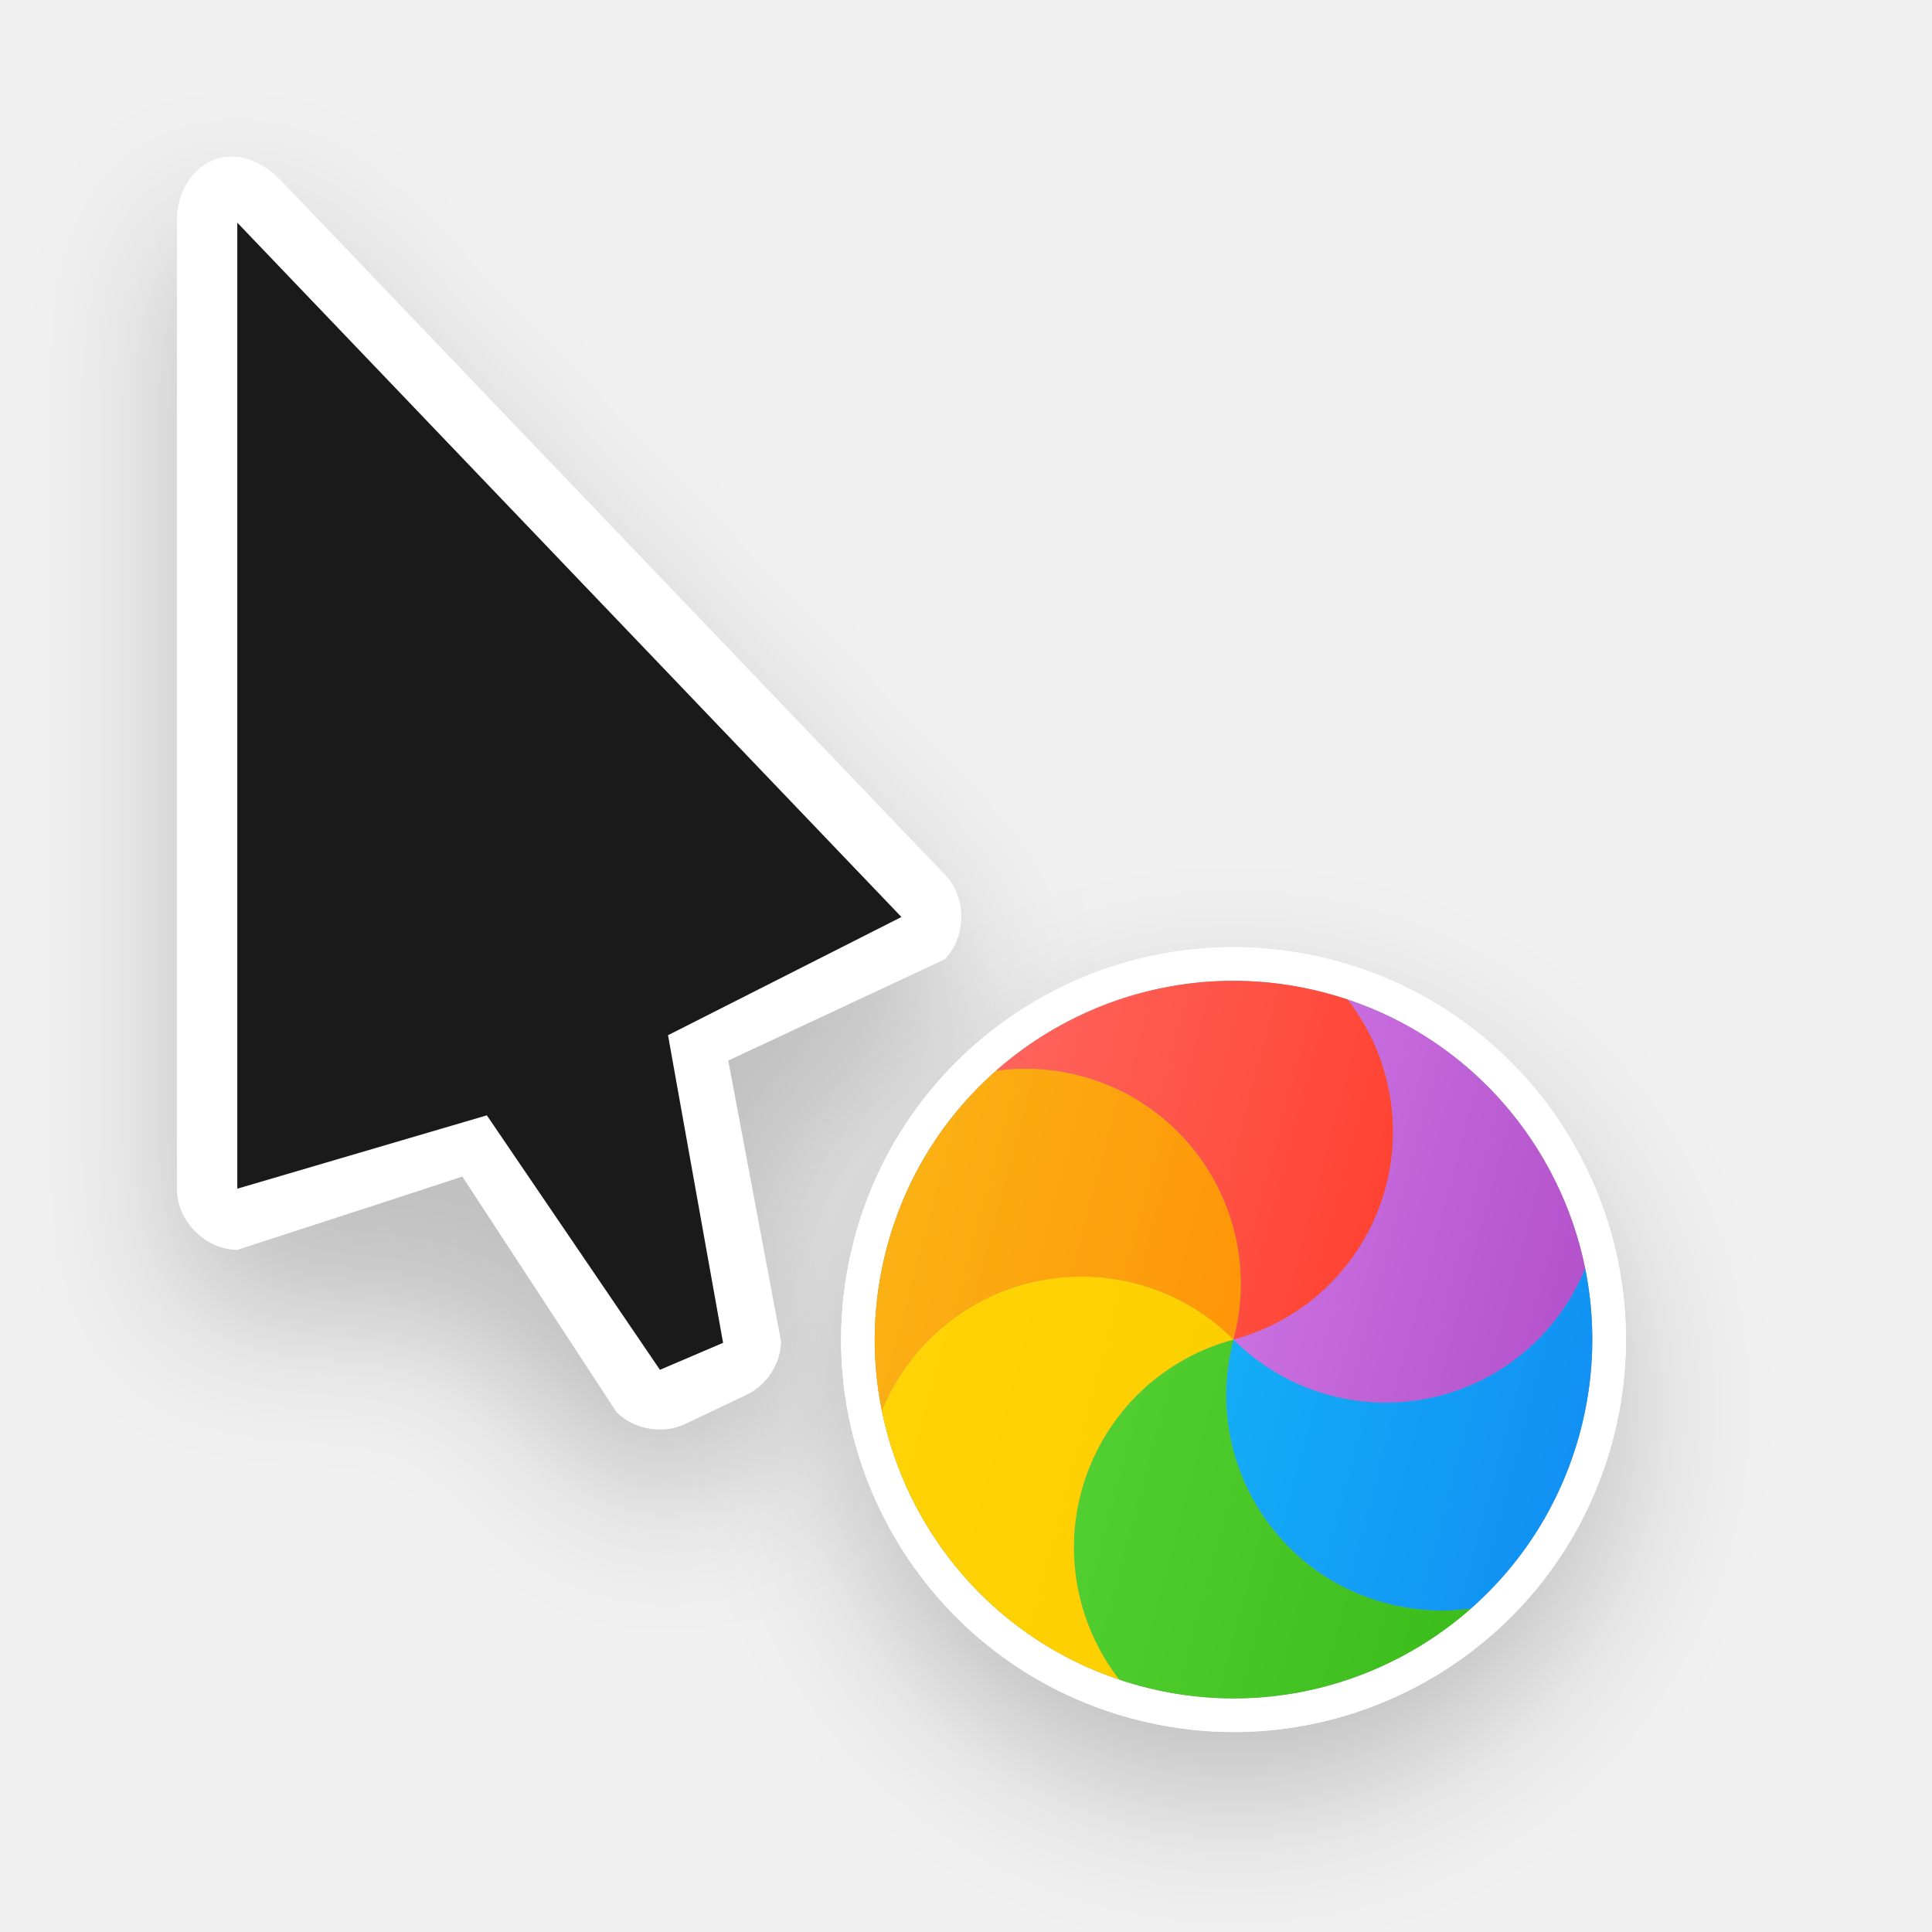
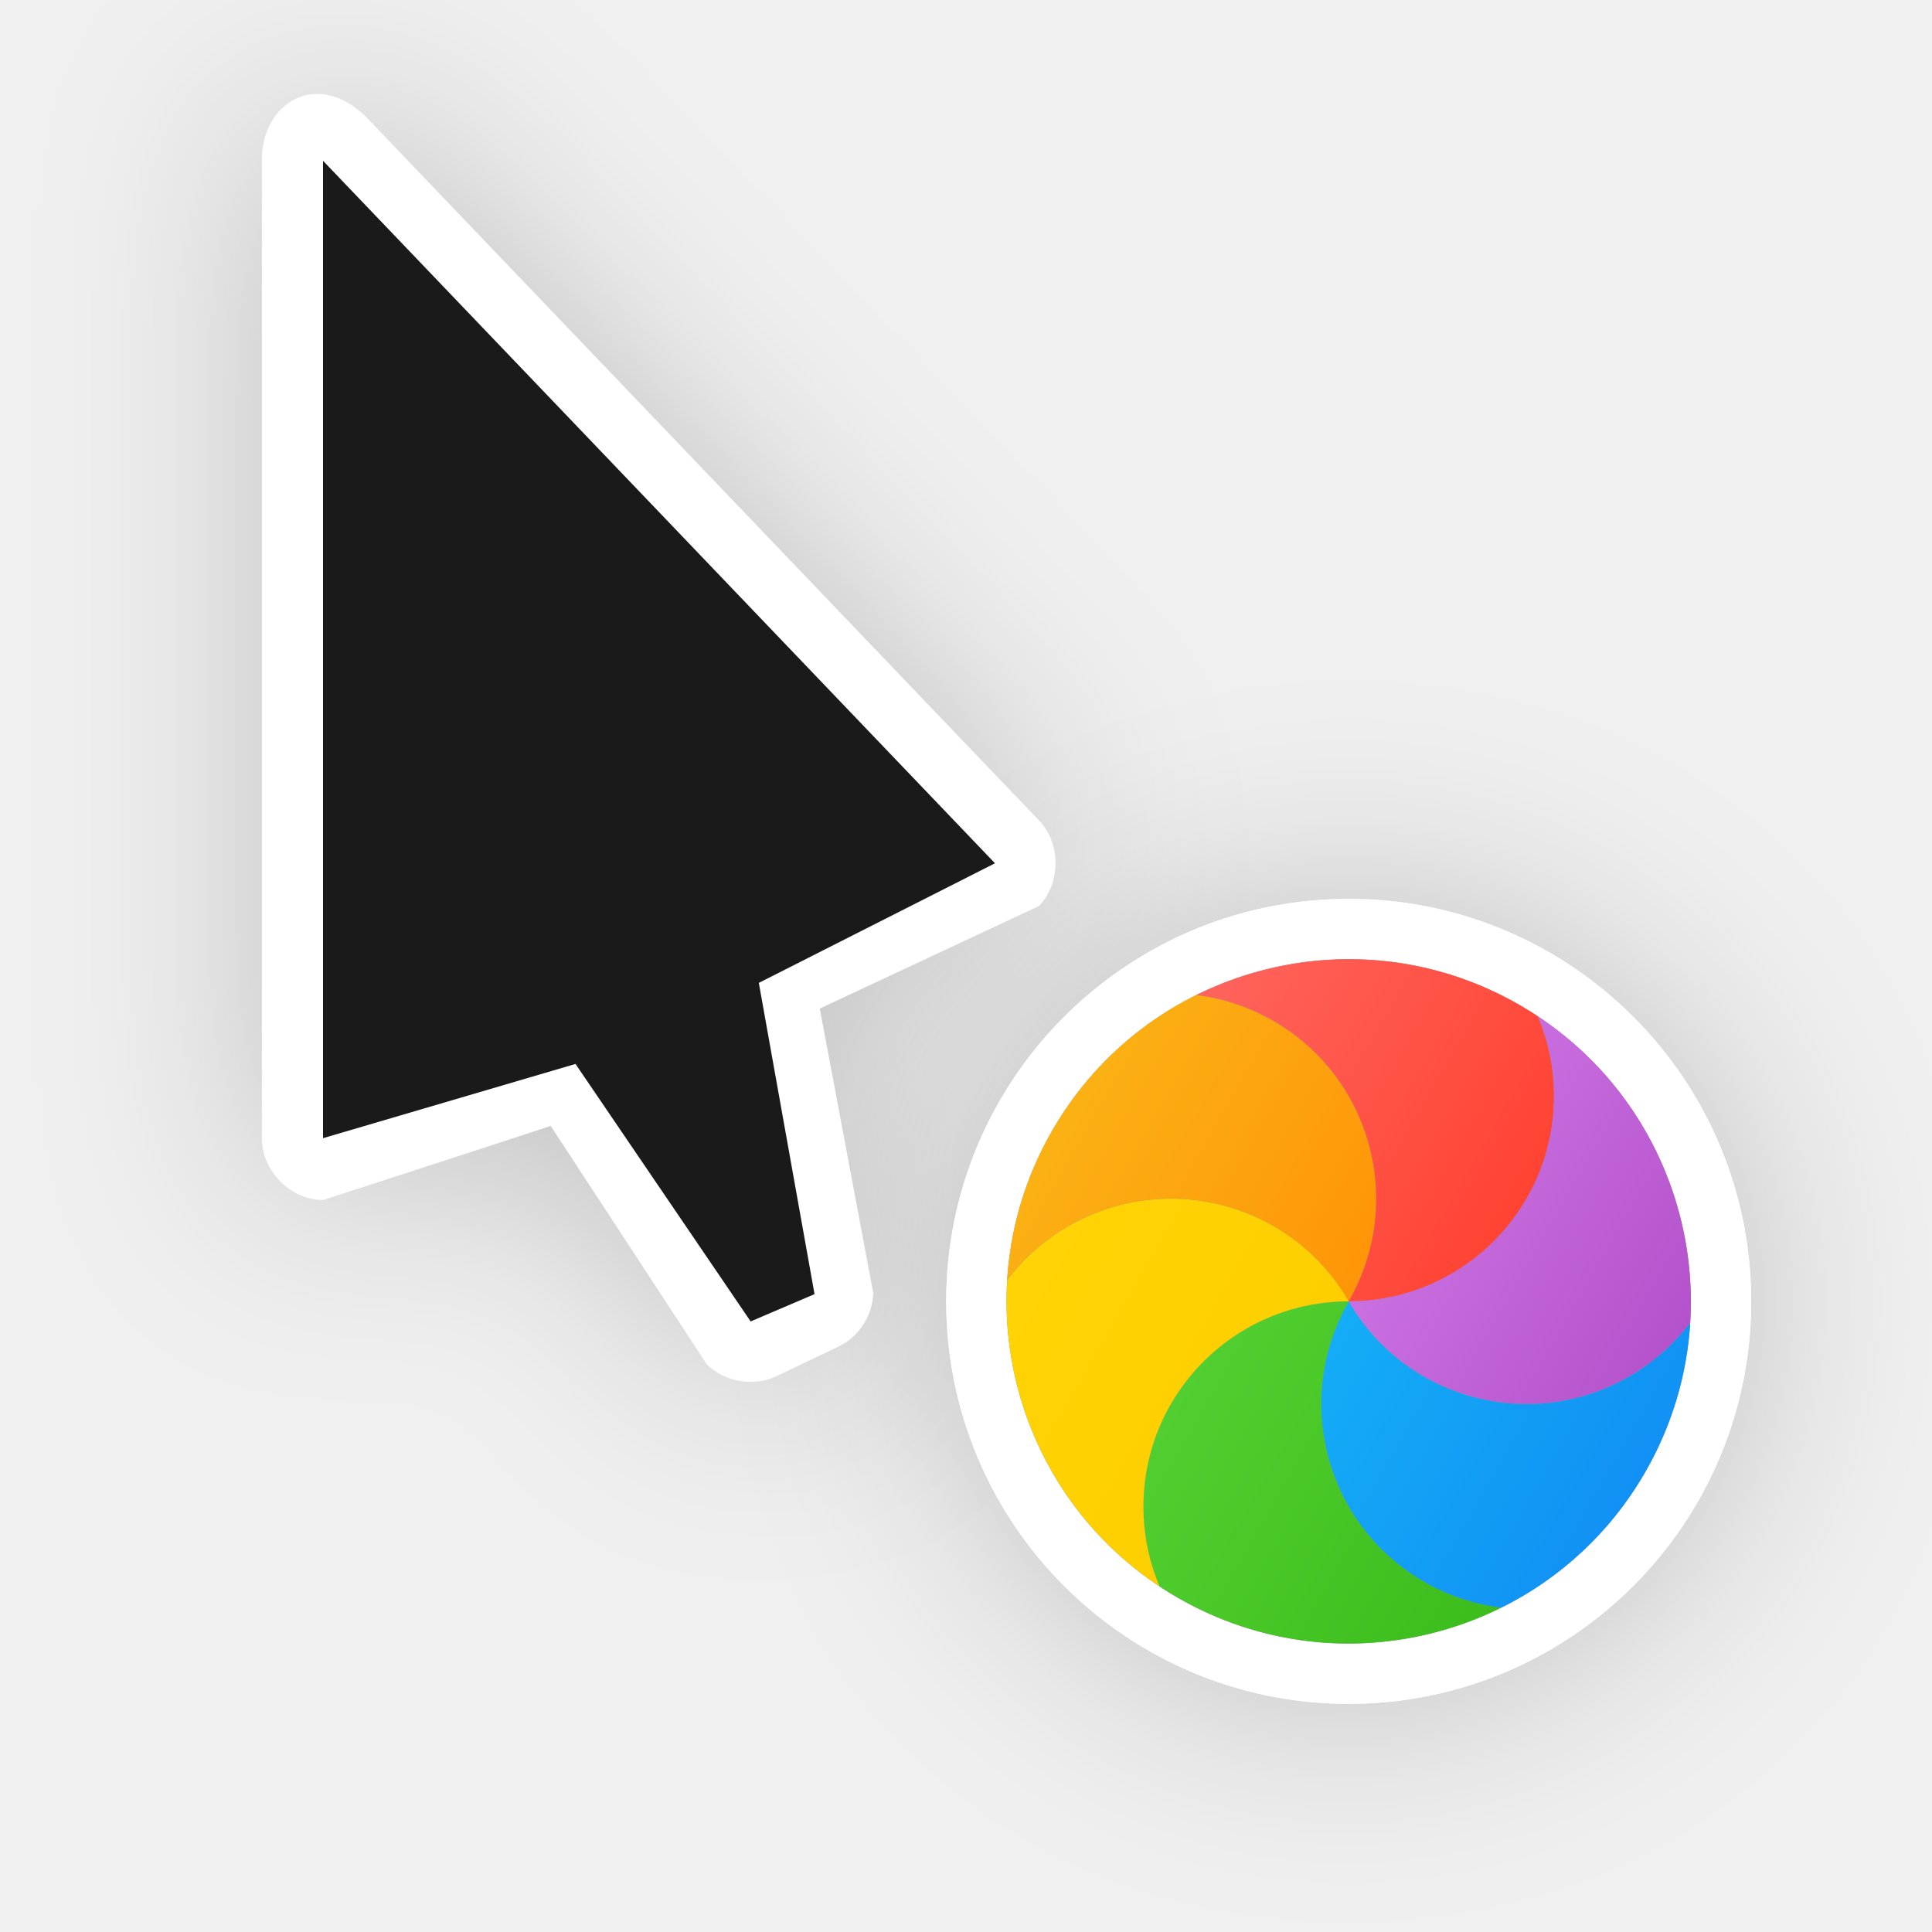
- <svg xmlns="http://www.w3.org/2000/svg" height="32" viewBox="0 0 32 32" width="32">
-   <linearGradient id="a" gradientTransform="matrix(1.028313 0 0 .9836115 343.323 796.7172)" gradientUnits="userSpaceOnUse" x1="17.871" x2="17.871" y1="7.669" y2="17.893">
-     <stop offset="0" stop-color="#fbb114" />
-     <stop offset="1" stop-color="#ff9508" />
+ <svg xmlns="http://www.w3.org/2000/svg" height="24" viewBox="0 0 24 24" width="24" version="1.1" id="svg82">
+   <defs id="defs86">
+     <filter style="color-interpolation-filters:sRGB" id="filter1719" x="-0.328" width="1.656" y="-0.202" height="1.404">
+       <feGaussianBlur stdDeviation="1.347" id="feGaussianBlur1721" />
+     </filter>
+     <filter style="color-interpolation-filters:sRGB" id="filter1723" x="-0.323" width="1.647" y="-0.323" height="1.647">
+       <feGaussianBlur stdDeviation="2.965" id="feGaussianBlur1725" />
+     </filter>
+   </defs>
+   <linearGradient id="a" gradientTransform="matrix(0.4579123,0,0,0.4380064,8.607332,9.250079)" gradientUnits="userSpaceOnUse" x1="17.871" x2="17.871" y1="7.669" y2="17.893">
+     <stop offset="0" stop-color="#fbb114" id="stop2" />
+     <stop offset="1" stop-color="#ff9508" id="stop4" />
  </linearGradient>
-   <linearGradient id="b" gradientTransform="matrix(.944652 0 0 1.070723 343.323 796.7172)" gradientUnits="userSpaceOnUse" x1="23.954" x2="23.954" y1="8.61" y2="19.256">
-     <stop offset="0" stop-color="#ff645d" />
-     <stop offset="1" stop-color="#ff4332" />
+   <linearGradient id="b" gradientTransform="matrix(0.4206575,0,0,0.4767976,8.607332,9.250079)" gradientUnits="userSpaceOnUse" x1="23.954" x2="23.954" y1="8.61" y2="19.256">
+     <stop offset="0" stop-color="#ff645d" id="stop7" />
+     <stop offset="1" stop-color="#ff4332" id="stop9" />
  </linearGradient>
-   <linearGradient id="c" gradientTransform="matrix(1.103708 0 0 .9164209 343.323 796.7172)" gradientUnits="userSpaceOnUse" x1="20.127" x2="20.127" y1="19.205" y2="29.033">
-     <stop offset="0" stop-color="#ca70e1" />
-     <stop offset="1" stop-color="#b452cb" />
+   <linearGradient id="c" gradientTransform="matrix(0.4914857,0,0,0.4080861,8.607332,9.250079)" gradientUnits="userSpaceOnUse" x1="20.127" x2="20.127" y1="19.205" y2="29.033">
+     <stop offset="0" stop-color="#ca70e1" id="stop12" />
+     <stop offset="1" stop-color="#b452cb" id="stop14" />
  </linearGradient>
-   <linearGradient id="d" gradientTransform="matrix(1.028313 0 0 .9836116 343.323 796.7172)" gradientUnits="userSpaceOnUse" x1="16.36" x2="16.36" y1="17.893" y2="28.118">
-     <stop offset="0" stop-color="#14adf6" />
-     <stop offset="1" stop-color="#1191f4" />
+   <linearGradient id="d" gradientTransform="matrix(0.4579123,0,0,0.4380064,8.607332,9.250079)" gradientUnits="userSpaceOnUse" x1="16.36" x2="16.36" y1="17.893" y2="28.118">
+     <stop offset="0" stop-color="#14adf6" id="stop17" />
+     <stop offset="1" stop-color="#1191f4" id="stop19" />
  </linearGradient>
-   <linearGradient id="e" gradientTransform="matrix(.944652 0 0 1.070723 343.323 796.7172)" gradientUnits="userSpaceOnUse" x1="13.308" x2="13.308" y1="13.619" y2="24.265">
-     <stop offset="0" stop-color="#52cf30" />
-     <stop offset="1" stop-color="#3bbd1c" />
+   <linearGradient id="e" gradientTransform="matrix(0.4206575,0,0,0.4767976,8.607332,9.250079)" gradientUnits="userSpaceOnUse" x1="13.308" x2="13.308" y1="13.619" y2="24.265">
+     <stop offset="0" stop-color="#52cf30" id="stop22" />
+     <stop offset="1" stop-color="#3bbd1c" id="stop24" />
  </linearGradient>
-   <linearGradient id="f" gradientTransform="matrix(1.103708 0 0 .9164209 343.323 796.7172)" gradientUnits="userSpaceOnUse" x1="11.766" x2="11.766" y1="9.377" y2="19.205">
-     <stop offset="0" stop-color="#ffd305" />
-     <stop offset="1" stop-color="#fdcf01" />
+   <linearGradient id="f" gradientTransform="matrix(0.4914857,0,0,0.4080861,8.607332,9.250079)" gradientUnits="userSpaceOnUse" x1="11.766" x2="11.766" y1="9.377" y2="19.205">
+     <stop offset="0" stop-color="#ffd305" id="stop27" />
+     <stop offset="1" stop-color="#fdcf01" id="stop29" />
  </linearGradient>
-   <filter id="g" color-interpolation-filters="sRGB" height="1.272" width="1.441" x="-.22" y="-.136">
-     <feGaussianBlur stdDeviation="1.192" />
+   <filter id="g" height="1.272" width="1.441" x="-0.22" y="-0.136" style="color-interpolation-filters:sRGB">
+     <feGaussianBlur stdDeviation="1.192" id="feGaussianBlur32" />
  </filter>
-   <filter id="h" color-interpolation-filters="sRGB" height="1.444" width="1.444" x="-.222" y="-.222">
-     <feGaussianBlur stdDeviation="1.202" />
+   <filter id="h" height="1.444" width="1.444" x="-0.222" y="-0.222" style="color-interpolation-filters:sRGB">
+     <feGaussianBlur stdDeviation="1.202" id="feGaussianBlur35" />
  </filter>
-   <g transform="translate(0 -1020.362)">
-     <path d="m20.431 1037.164c-3.59 0-6.5 2.91-6.5 6.5 0 3.59 2.91 6.5 6.5 6.5s6.5-2.91 6.5-6.5c0-3.59-2.91-6.5-6.5-6.5z" filter="url(#h)" opacity=".2" />
-     <path d="m3.743 1024.071c-.467.055-.823.498-.812 1.094v16c0.0.524.476 1 1 1h3.594l2.687 2.688c.295.295.783.375 1.156.188l1-.5c.328-.159.554-.51.562-.875v-3.594l2.719-2.719c.365-.37.365-1.036 0-1.406l-11-11.5c-.307-.307-.626-.408-.906-.375z" filter="url(#g)" opacity=".2" />
-     <g transform="translate(-160.2785 260.9164)">
-       <path d="m163.209 763.147v16c0.0.524.476 1 1 1 0 0 3.883-1.259 3.726-1.215l2.555 3.903c.295.295.783.375 1.156.188l1.008-.48c.328-.159.554-.51.562-.875l-.875-4.656 3.585-1.677c.365-.37.365-1.037 0-1.406l-11-11.5c-.82-.82-1.736-.235-1.719.719z" fill="#fff" />
-       <path d="m164.209 779.134v-16l11 11.5-3.866 1.958.912 5.095-1.046.447-2.867-4.215z" fill="#1a1a1a" />
-     </g>
-     <g fill-rule="evenodd" transform="matrix(.152905 -.5706339 .5706316 .1528962 -499.431 1123.999)">
-       <g fill="#fff">
-         <circle cx="360.923" cy="814.317" r="11" />
-         <path d="m367.005 805.15c.333.789.518 1.656.518 2.567 0 3.645-2.955 6.6-6.6 6.6 1.823-3.157.741-7.193-2.416-9.016-.789-.456-1.633-.73-2.484-.835 1.475-.735 3.139-1.149 4.9-1.149 2.249 0 4.34.675 6.082 1.833z" />
-         <path d="m371.902 815.002c-.516.683-1.175 1.276-1.963 1.731-3.157 1.823-7.193.741-9.016-2.416 3.645 0 6.6-2.955 6.6-6.6 0-.91-.184-1.778-.518-2.567 2.964 1.971 4.918 5.341 4.918 9.167 0 .23-.007.459-.021.685z" />
-         <path d="m365.823 824.168c-.851-.106-1.695-.38-2.484-.835-3.157-1.823-4.238-5.859-2.416-9.016 1.823 3.157 5.859 4.238 9.016 2.416.788-.455 1.447-1.048 1.963-1.731-.247 4.022-2.656 7.46-6.079 9.166z" />
-         <path d="m354.841 823.484c-.333-.789-.518-1.656-.518-2.567 0-3.645 2.955-6.6 6.6-6.6-1.823 3.157-.741 7.193 2.416 9.016.789.456 1.633.73 2.484.835-1.475.735-3.139 1.149-4.9 1.149-2.249 0-4.34-.675-6.082-1.833z" />
-         <path d="m349.944 813.632c.516-.683 1.175-1.276 1.963-1.731 3.157-1.823 7.193-.741 9.016 2.416-3.645 0-6.6 2.955-6.6 6.6 0 .91.184 1.778.518 2.567-2.964-1.971-4.918-5.341-4.918-9.167 0-.23.007-.459.021-.685z" />
-         <path d="m356.023 804.466c.851.106 1.695.38 2.484.835 3.157 1.823 4.238 5.859 2.416 9.016-1.823-3.157-5.859-4.238-9.016-2.416-.788.455-1.447 1.048-1.963 1.731.247-4.022 2.656-7.46 6.079-9.166z" />
-       </g>
-       <circle cx="360.923" cy="814.317" fill="#959595" r="10.057" />
-       <path d="m366.484 805.936c.305.721.473 1.514.473 2.347 0 3.333-2.702 6.034-6.034 6.034 1.666-2.886.677-6.577-2.209-8.243-.722-.417-1.493-.667-2.271-.764 1.349-.672 2.87-1.05 4.48-1.05 2.056 0 3.968.617 5.561 1.676z" fill="url(#a)" />
-       <path d="m370.961 814.944c-.472.624-1.074 1.166-1.795 1.582-2.886 1.666-6.577.677-8.243-2.209 3.333 0 6.034-2.702 6.034-6.034 0-.832-.169-1.625-.473-2.347 2.71 1.802 4.496 4.883 4.496 8.381 0 .21-.007.419-.019.626z" fill="url(#b)" />
-       <path d="m365.403 823.324c-.778-.097-1.55-.347-2.271-.764-2.886-1.666-3.875-5.357-2.209-8.243 1.666 2.886 5.357 3.875 8.243 2.209.72-.416 1.323-.958 1.795-1.582-.226 3.678-2.428 6.821-5.558 8.38z" fill="url(#c)" />
-       <path d="m355.362 822.698c-.305-.721-.473-1.514-.473-2.347 0-3.333 2.702-6.034 6.034-6.034-1.666 2.886-.677 6.577 2.209 8.243.722.417 1.493.667 2.271.764-1.349.672-2.87 1.05-4.48 1.05-2.056 0-3.968-.617-5.561-1.676z" fill="url(#d)" />
-       <path d="m350.885 813.691c.472-.624 1.074-1.166 1.795-1.582 2.886-1.666 6.577-.677 8.243 2.209-3.333 0-6.034 2.702-6.034 6.034 0 .832.169 1.625.473 2.347-2.71-1.802-4.496-4.883-4.496-8.381 0-.21.007-.419.019-.626z" fill="url(#e)" />
-       <path d="m356.443 805.31c.778.097 1.55.347 2.271.764 2.886 1.666 3.875 5.357 2.209 8.243-1.666-2.886-5.357-3.875-8.243-2.209-.72.416-1.323.958-1.795 1.582.226-3.678 2.428-6.821 5.558-8.38z" fill="url(#f)" />
+   <path style="opacity:0.2;fill:#000000;fill-opacity:1;stroke-width:0.759;filter:url(#filter1719)" id="path1677" d="M 3.254,2.007 V 14.149 c 3.8e-5,0.397 0.362,0.759 0.759,0.759 0,0 2.946,-0.956 2.828,-0.922 l 1.939,2.962 c 0.224,0.224 0.594,0.284 0.877,0.142 l 0.765,-0.364 c 0.249,-0.121 0.42,-0.387 0.427,-0.664 l -0.664,-3.533 2.721,-1.272 c 0.277,-0.281 0.277,-0.787 0,-1.067 L 4.558,1.462 C 3.936,0.84 3.241,1.284 3.254,2.007 Z" />
+   <g transform="matrix(0.4545453,0,0,0.4545453,-147.3018,-353.978)" style="opacity:0.2;fill:#000000;fill-opacity:1;fill-rule:evenodd;filter:url(#filter1723)" id="g1697">
+     <circle id="circle1683" r="11" cy="814.317" cx="360.923" style="fill:#000000;fill-opacity:1" />
+     <path id="path1685" d="m 367.005,805.15 c 0.333,0.789 0.518,1.656 0.518,2.567 0,3.645 -2.955,6.6 -6.6,6.6 1.823,-3.157 0.741,-7.193 -2.416,-9.016 -0.789,-0.456 -1.633,-0.73 -2.484,-0.835 1.475,-0.735 3.139,-1.149 4.9,-1.149 2.249,0 4.34,0.675 6.082,1.833 z" style="fill:#000000;fill-opacity:1" />
+     <path id="path1687" d="m 371.902,815.002 c -0.516,0.683 -1.175,1.276 -1.963,1.731 -3.157,1.823 -7.193,0.741 -9.016,-2.416 3.645,0 6.6,-2.955 6.6,-6.6 0,-0.91 -0.184,-1.778 -0.518,-2.567 2.964,1.971 4.918,5.341 4.918,9.167 0,0.23 -0.007,0.459 -0.021,0.685 z" style="fill:#000000;fill-opacity:1" />
+     <path id="path1689" d="m 365.823,824.168 c -0.851,-0.106 -1.695,-0.38 -2.484,-0.835 -3.157,-1.823 -4.238,-5.859 -2.416,-9.016 1.823,3.157 5.859,4.238 9.016,2.416 0.788,-0.455 1.447,-1.048 1.963,-1.731 -0.247,4.022 -2.656,7.46 -6.079,9.166 z" style="fill:#000000;fill-opacity:1" />
+     <path id="path1691" d="m 354.841,823.484 c -0.333,-0.789 -0.518,-1.656 -0.518,-2.567 0,-3.645 2.955,-6.6 6.6,-6.6 -1.823,3.157 -0.741,7.193 2.416,9.016 0.789,0.456 1.633,0.73 2.484,0.835 -1.475,0.735 -3.139,1.149 -4.9,1.149 -2.249,0 -4.34,-0.675 -6.082,-1.833 z" style="fill:#000000;fill-opacity:1" />
+     <path id="path1693" d="m 349.944,813.632 c 0.516,-0.683 1.175,-1.276 1.963,-1.731 3.157,-1.823 7.193,-0.741 9.016,2.416 -3.645,0 -6.6,2.955 -6.6,6.6 0,0.91 0.184,1.778 0.518,2.567 -2.964,-1.971 -4.918,-5.341 -4.918,-9.167 0,-0.23 0.007,-0.459 0.021,-0.685 z" style="fill:#000000;fill-opacity:1" />
+     <path id="path1695" d="m 356.023,804.466 c 0.851,0.106 1.695,0.38 2.484,0.835 3.157,1.823 4.238,5.859 2.416,9.016 -1.823,-3.157 -5.859,-4.238 -9.016,-2.416 -0.788,0.455 -1.447,1.048 -1.963,1.731 0.247,-4.022 2.656,-7.46 6.079,-9.166 z" style="fill:#000000;fill-opacity:1" />
+   </g>
+   <g id="g46" transform="matrix(0.7588509,0,0,0.7588509,-120.5974,-577.1077)">
+     <path style="fill:#ffffff" id="path42" d="m 163.209,763.147 v 16 c 5e-5,0.524 0.476,1 1,1 0,0 3.883,-1.259 3.726,-1.215 l 2.555,3.903 c 0.295,0.295 0.783,0.375 1.156,0.188 l 1.008,-0.48 c 0.328,-0.159 0.554,-0.51 0.562,-0.875 l -0.875,-4.656 3.585,-1.677 c 0.365,-0.37 0.365,-1.037 0,-1.406 l -11,-11.5 c -0.82,-0.82 -1.736,-0.235 -1.719,0.719 z" />
+     <path style="fill:#1a1a1a" id="path44" d="m 164.209,779.134 v -16 l 11,11.5 -3.866,1.958 0.912,5.095 -1.046,0.447 -2.867,-4.215 z" />
+   </g>
+   <g id="g62" style="fill:#ffffff;fill-rule:evenodd" transform="matrix(0.4545453,0,0,0.4545453,-147.3018,-353.978)">
+     <circle cx="360.923" cy="814.317" r="11" id="circle48" />
+     <path d="m 367.005,805.15 c 0.333,0.789 0.518,1.656 0.518,2.567 0,3.645 -2.955,6.6 -6.6,6.6 1.823,-3.157 0.741,-7.193 -2.416,-9.016 -0.789,-0.456 -1.633,-0.73 -2.484,-0.835 1.475,-0.735 3.139,-1.149 4.9,-1.149 2.249,0 4.34,0.675 6.082,1.833 z" id="path50" />
+     <path d="m 371.902,815.002 c -0.516,0.683 -1.175,1.276 -1.963,1.731 -3.157,1.823 -7.193,0.741 -9.016,-2.416 3.645,0 6.6,-2.955 6.6,-6.6 0,-0.91 -0.184,-1.778 -0.518,-2.567 2.964,1.971 4.918,5.341 4.918,9.167 0,0.23 -0.007,0.459 -0.021,0.685 z" id="path52" />
+     <path d="m 365.823,824.168 c -0.851,-0.106 -1.695,-0.38 -2.484,-0.835 -3.157,-1.823 -4.238,-5.859 -2.416,-9.016 1.823,3.157 5.859,4.238 9.016,2.416 0.788,-0.455 1.447,-1.048 1.963,-1.731 -0.247,4.022 -2.656,7.46 -6.079,9.166 z" id="path54" />
+     <path d="m 354.841,823.484 c -0.333,-0.789 -0.518,-1.656 -0.518,-2.567 0,-3.645 2.955,-6.6 6.6,-6.6 -1.823,3.157 -0.741,7.193 2.416,9.016 0.789,0.456 1.633,0.73 2.484,0.835 -1.475,0.735 -3.139,1.149 -4.9,1.149 -2.249,0 -4.34,-0.675 -6.082,-1.833 z" id="path56" />
+     <path d="m 349.944,813.632 c 0.516,-0.683 1.175,-1.276 1.963,-1.731 3.157,-1.823 7.193,-0.741 9.016,2.416 -3.645,0 -6.6,2.955 -6.6,6.6 0,0.91 0.184,1.778 0.518,2.567 -2.964,-1.971 -4.918,-5.341 -4.918,-9.167 0,-0.23 0.007,-0.459 0.021,-0.685 z" id="path58" />
+     <path d="m 356.023,804.466 c 0.851,0.106 1.695,0.38 2.484,0.835 3.157,1.823 4.238,5.859 2.416,9.016 -1.823,-3.157 -5.859,-4.238 -9.016,-2.416 -0.788,0.455 -1.447,1.048 -1.963,1.731 0.247,-4.022 2.656,-7.46 6.079,-9.166 z" id="path60" />
+   </g>
+   <g id="g1646" transform="rotate(-60,15.48923,16.27521)">
+     <circle style="fill:#959595;fill-rule:evenodd;stroke-width:0.423" id="circle64" r="4.25" cy="17.316" cx="16.216" />
+     <g transform="matrix(0.9489808,0,0,0.9489808,0.6105051,1.100282)" id="g1636">
+       <path d="m 18.921,13.355 c 0.136,0.321 0.211,0.674 0.211,1.045 0,1.484 -1.203,2.687 -2.687,2.687 0.742,-1.285 0.302,-2.929 -0.984,-3.671 -0.321,-0.185 -0.665,-0.297 -1.011,-0.34 0.601,-0.299 1.278,-0.468 1.995,-0.468 0.916,0 1.767,0.275 2.476,0.746 z" id="path66" style="fill:url(#a);fill-rule:evenodd;stroke-width:0.445" />
+       <path d="m 20.915,17.366 c -0.21,0.278 -0.478,0.519 -0.799,0.705 -1.285,0.742 -2.929,0.302 -3.671,-0.984 1.484,0 2.687,-1.203 2.687,-2.687 0,-0.371 -0.075,-0.724 -0.211,-1.045 1.207,0.802 2.002,2.174 2.002,3.732 0,0.094 -0.003,0.187 -0.009,0.279 z" id="path68" style="fill:url(#b);fill-rule:evenodd;stroke-width:0.445" />
+       <path d="m 18.44,21.098 c -0.346,-0.043 -0.69,-0.155 -1.011,-0.34 -1.285,-0.742 -1.726,-2.385 -0.984,-3.671 0.742,1.285 2.385,1.726 3.671,0.984 0.321,-0.185 0.589,-0.427 0.799,-0.705 -0.101,1.638 -1.081,3.037 -2.475,3.732 z" id="path70" style="fill:url(#c);fill-rule:evenodd;stroke-width:0.445" />
+       <path d="m 13.968,20.82 c -0.136,-0.321 -0.211,-0.674 -0.211,-1.045 0,-1.484 1.203,-2.687 2.687,-2.687 -0.742,1.285 -0.302,2.929 0.984,3.671 0.321,0.186 0.665,0.297 1.011,0.34 -0.601,0.299 -1.278,0.468 -1.995,0.468 -0.916,0 -1.767,-0.275 -2.476,-0.746 z" id="path72" style="fill:url(#d);fill-rule:evenodd;stroke-width:0.445" />
+       <path d="m 11.975,16.809 c 0.21,-0.278 0.478,-0.519 0.799,-0.705 1.285,-0.742 2.929,-0.302 3.671,0.984 -1.484,0 -2.687,1.203 -2.687,2.687 0,0.371 0.075,0.724 0.211,1.045 -1.207,-0.802 -2.002,-2.174 -2.002,-3.732 0,-0.094 0.003,-0.187 0.009,-0.279 z" id="path74" style="fill:url(#e);fill-rule:evenodd;stroke-width:0.445" />
+       <path d="m 14.45,13.077 c 0.346,0.043 0.69,0.155 1.011,0.34 1.285,0.742 1.726,2.385 0.984,3.671 -0.742,-1.285 -2.385,-1.726 -3.671,-0.984 -0.321,0.185 -0.589,0.427 -0.799,0.705 0.101,-1.638 1.081,-3.037 2.475,-3.732 z" id="path76" style="fill:url(#f);fill-rule:evenodd;stroke-width:0.445" />
    </g>
  </g>
</svg>
